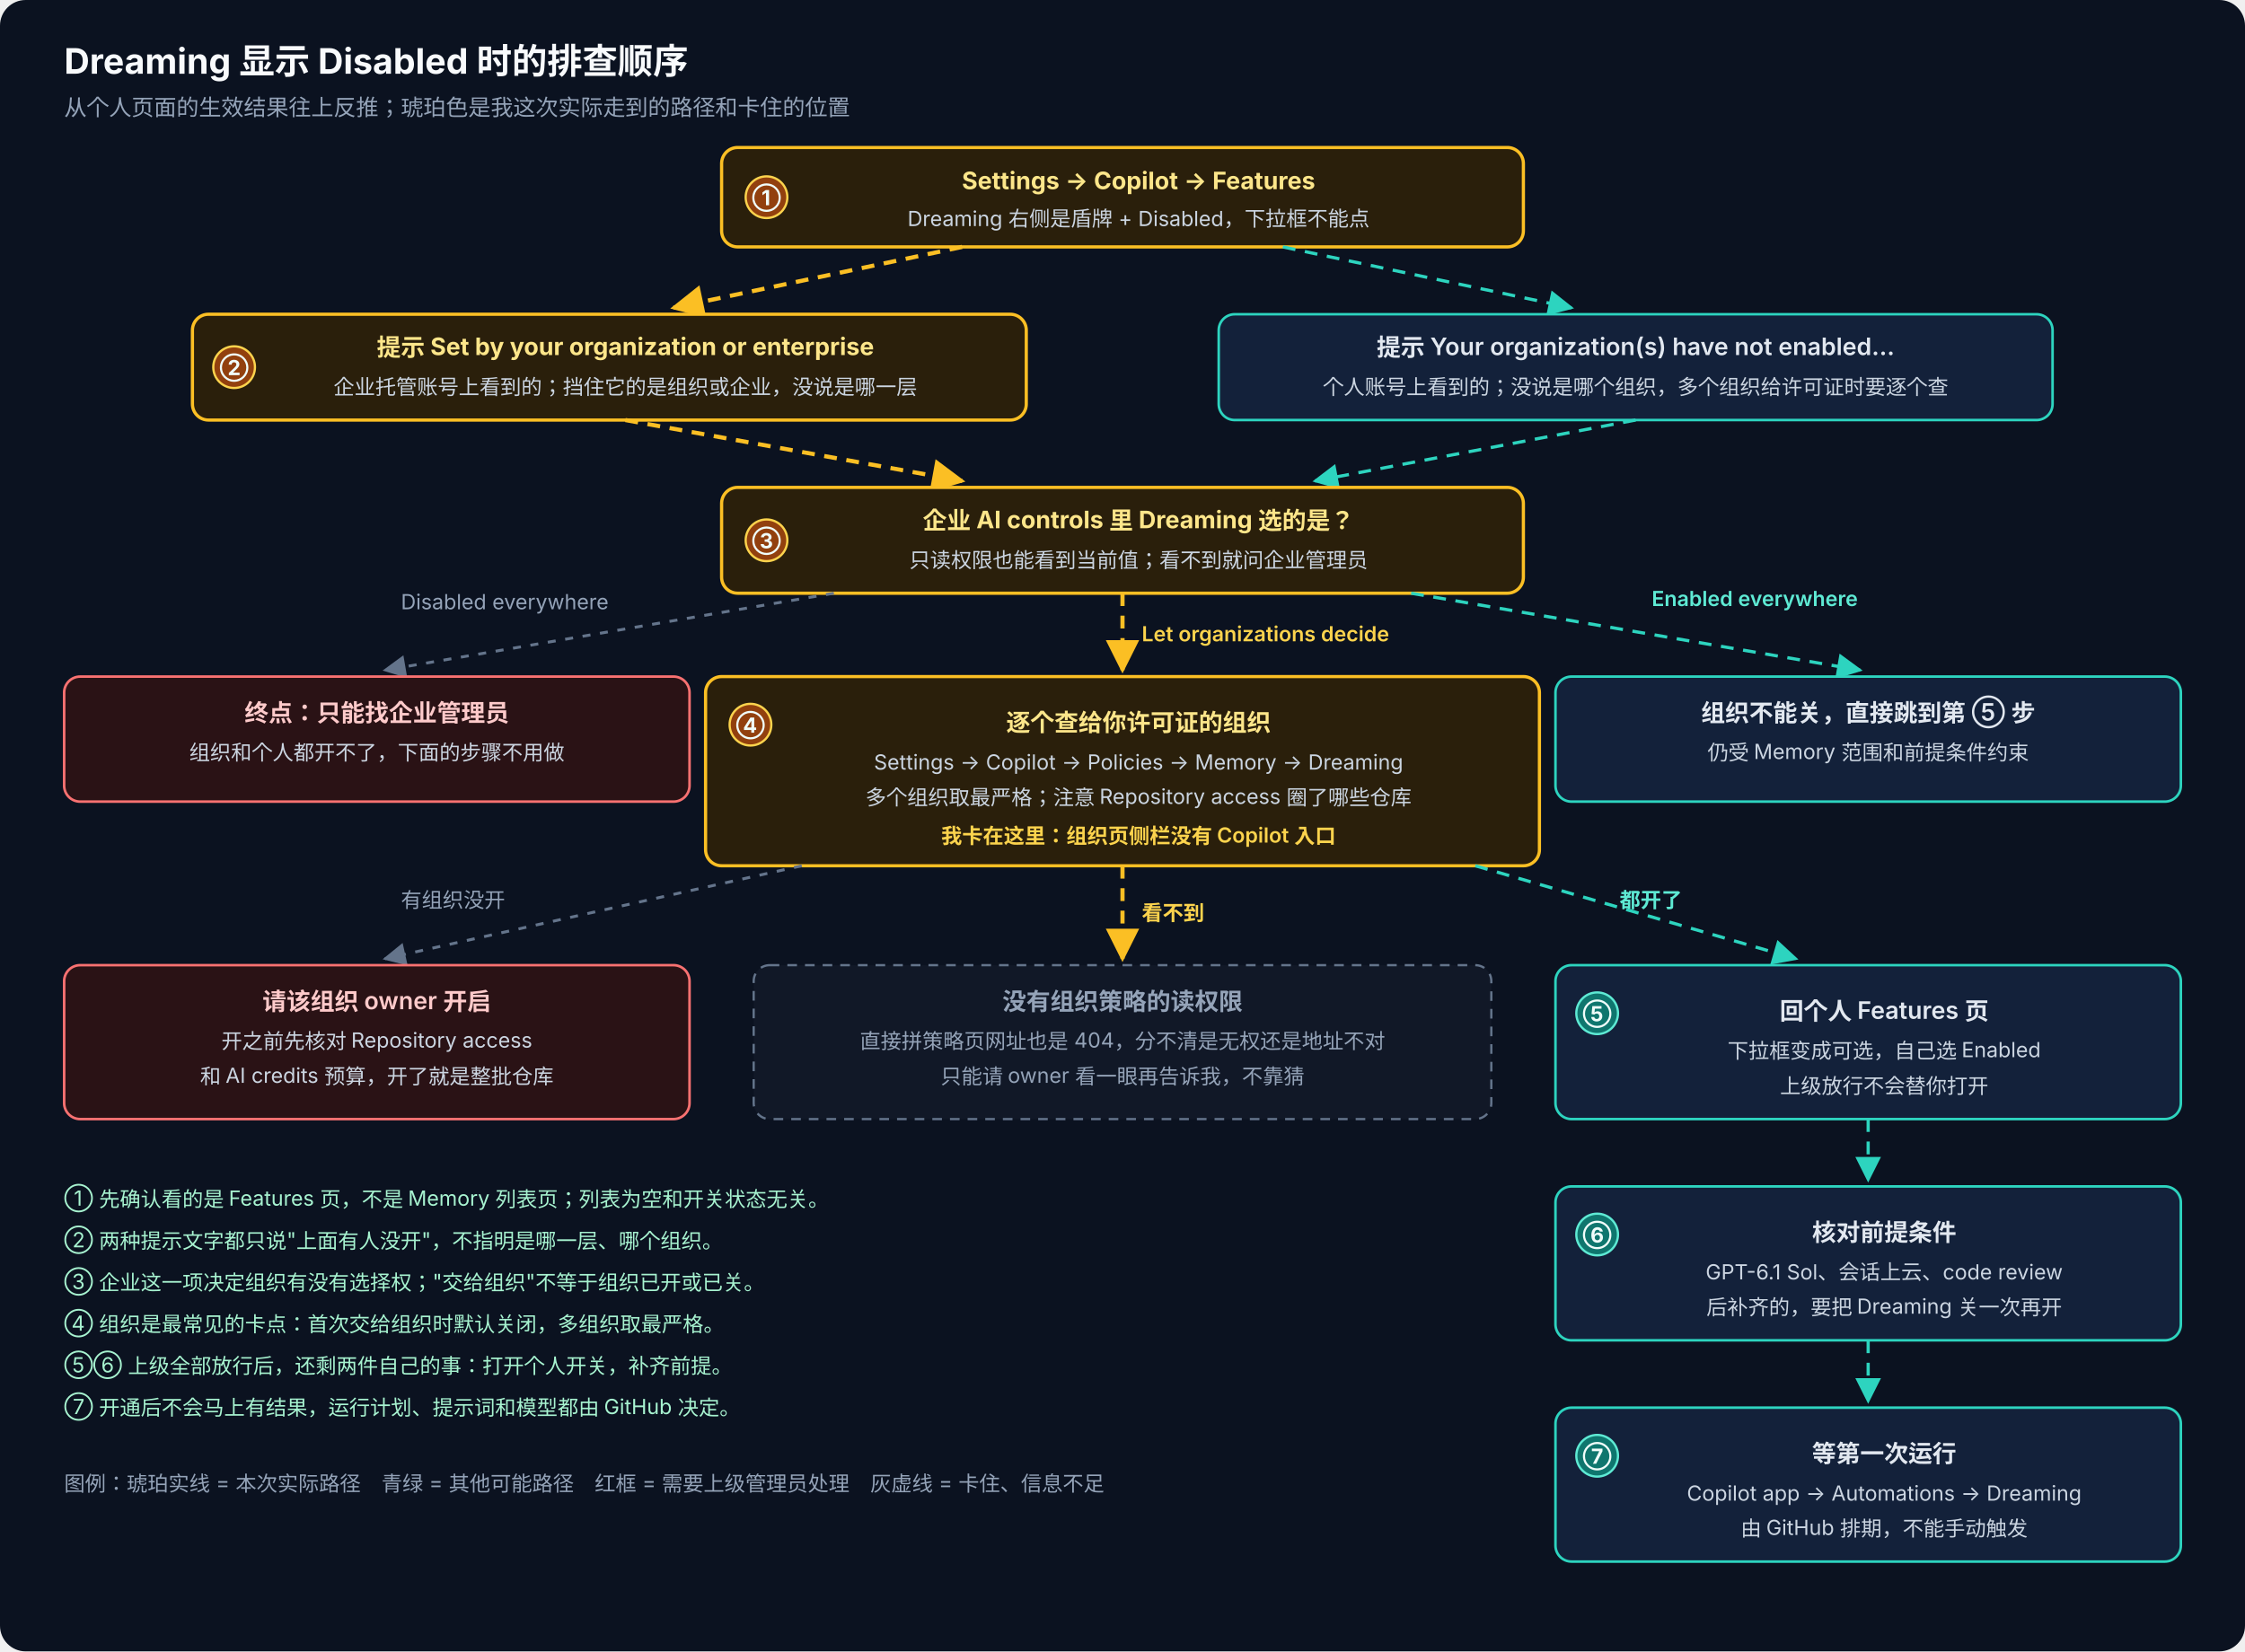
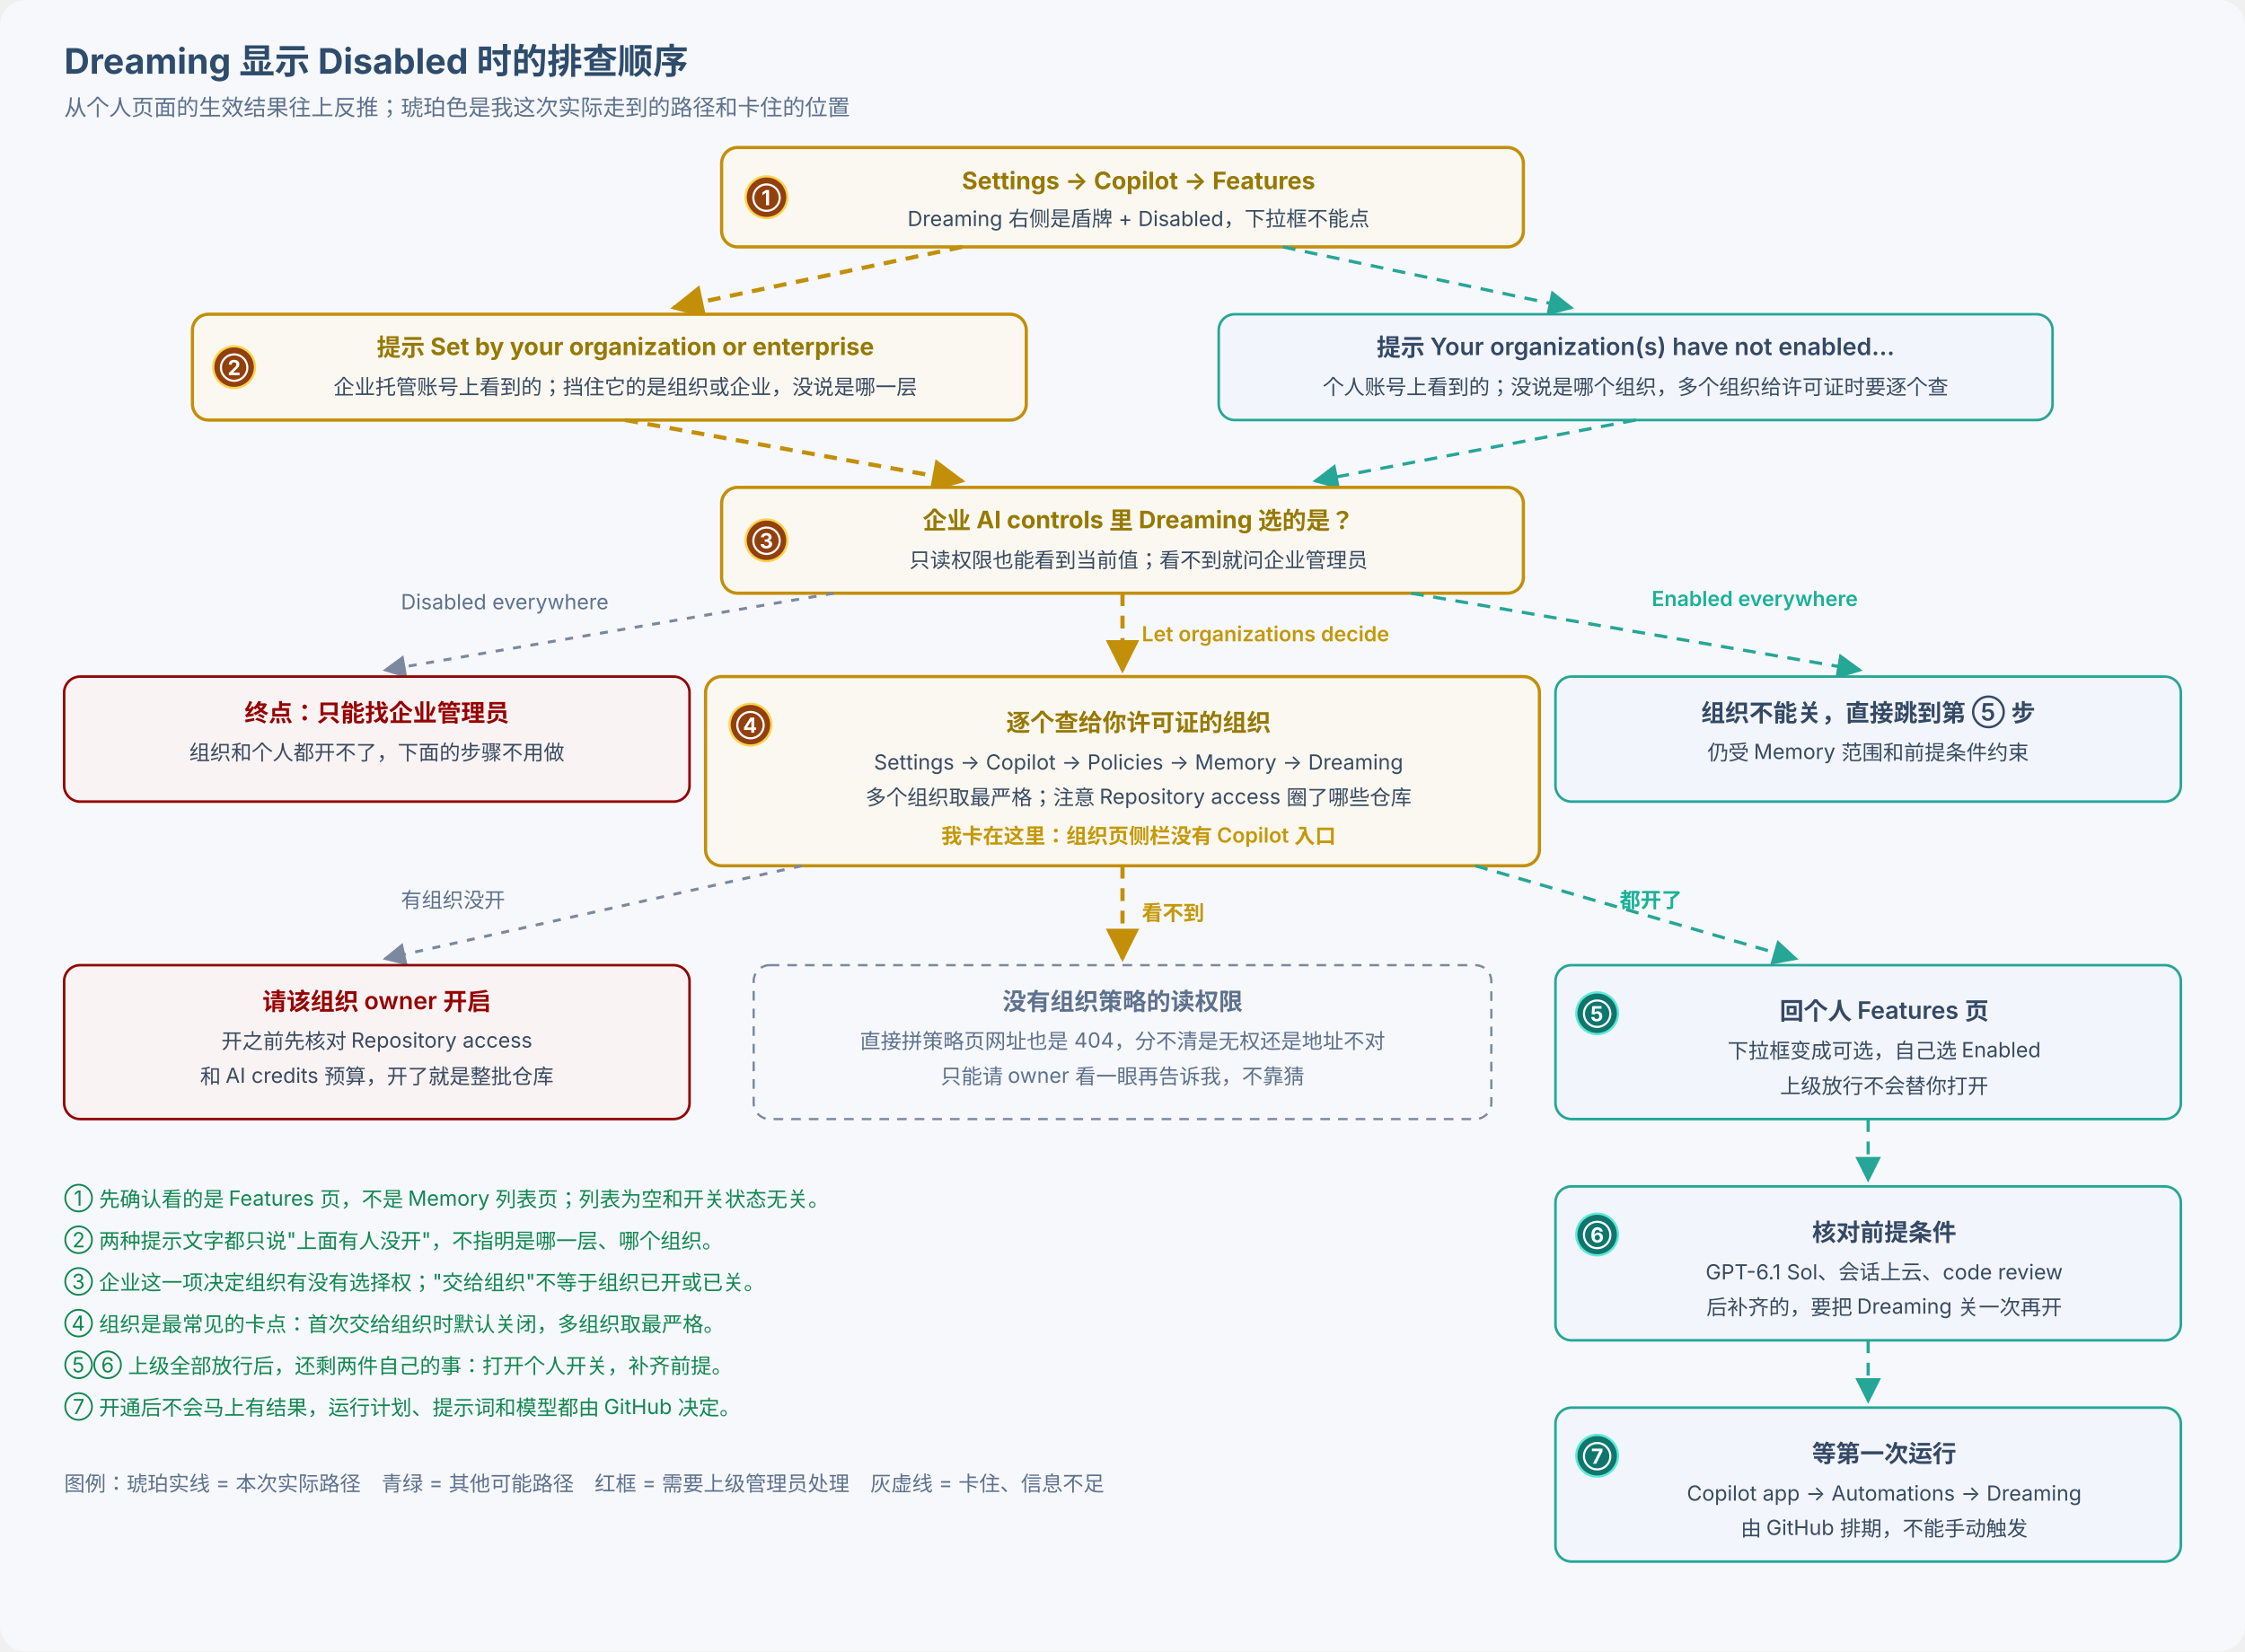
<svg xmlns="http://www.w3.org/2000/svg" viewBox="0 0 1400 1030" width="1400" height="1030" font-family="-apple-system, 'PingFang SC', 'Microsoft YaHei', 'Segoe UI', sans-serif">
  <defs>
    <marker id="arr" viewBox="0 0 10 10" refX="9" refY="5" markerWidth="8" markerHeight="8" orient="auto-start-reverse">
-       <path d="M0,0 L10,5 L0,10 z" fill="#2dd4bf" />
+       <path d="M0,0 L10,5 L0,10 z" fill="#26a696" />
    </marker>
    <marker id="arrAmber" viewBox="0 0 10 10" refX="9" refY="5" markerWidth="8" markerHeight="8" orient="auto-start-reverse">
-       <path d="M0,0 L10,5 L0,10 z" fill="#fbbf24" />
+       <path d="M0,0 L10,5 L0,10 z" fill="#c38f09" />
    </marker>
    <marker id="arrGray" viewBox="0 0 10 10" refX="9" refY="5" markerWidth="8" markerHeight="8" orient="auto-start-reverse">
-       <path d="M0,0 L10,5 L0,10 z" fill="#64748b" />
+       <path d="M0,0 L10,5 L0,10 z" fill="#7a899f" />
    </marker>
    <style>
-       .bg { fill: #0b1220; }
-       .box { fill: #13213a; stroke: #2dd4bf; stroke-width: 1.6; }
-       .boxAmber { fill: #2a1f0b; stroke: #fbbf24; stroke-width: 2; animation: pulse 2.4s ease-in-out infinite; }
-       .boxRed { fill: #2a1215; stroke: #f87171; stroke-width: 1.6; }
-       .boxGray { fill: #111827; stroke: #64748b; stroke-width: 1.4; stroke-dasharray: 6 5; }
-       .h { fill: #e2e8f0; font-size: 15px; font-weight: 600; }
-       .hAmber { fill: #fde68a; font-size: 15px; font-weight: 700; }
-       .hRed { fill: #fecaca; font-size: 15px; font-weight: 600; }
-       .hGray { fill: #94a3b8; font-size: 15px; font-weight: 600; }
-       .t { fill: #cbd5e1; font-size: 13px; }
-       .tGray { fill: #94a3b8; font-size: 13px; }
-       .lab { fill: #5eead4; font-size: 13px; font-weight: 600; }
-       .labA { fill: #fcd34d; font-size: 13px; font-weight: 600; }
-       .title { fill: #f8fafc; font-size: 22px; font-weight: 700; }
-       .sub { fill: #94a3b8; font-size: 14px; }
-       .flow { fill: none; stroke: #2dd4bf; stroke-width: 2; stroke-dasharray: 8 6; animation: dash 1.2s linear infinite; }
-       .flowAmber { fill: none; stroke: #fbbf24; stroke-width: 2.6; stroke-dasharray: 8 6; animation: dash 1s linear infinite; }
-       .flowGray { fill: none; stroke: #64748b; stroke-width: 1.8; stroke-dasharray: 5 6; }
+       .bg { fill: #f6f8fb; }
+       .box { fill: #f2f5fb; stroke: #26a696; stroke-width: 1.6; }
+       .boxAmber { fill: #fbf8f1; stroke: #c38f09; stroke-width: 2; animation: pulse 2.4s ease-in-out infinite; }
+       .boxRed { fill: #faf3f3; stroke: #920707; stroke-width: 1.6; }
+       .boxGray { fill: #f6f8fb; stroke: #7a899f; stroke-width: 1.4; stroke-dasharray: 6 5; }
+       .h { fill: #344965; font-size: 15px; font-weight: 600; }
+       .hAmber { fill: #967903; font-size: 15px; font-weight: 700; }
+       .hRed { fill: #960303; font-size: 15px; font-weight: 600; }
+       .hGray { fill: #5e718d; font-size: 15px; font-weight: 600; }
+       .t { fill: #384b61; font-size: 13px; }
+       .tGray { fill: #5e718d; font-size: 13px; }
+       .lab { fill: #1bb199; font-size: 13px; font-weight: 600; }
+       .labA { fill: #c49808; font-size: 13px; font-weight: 600; }
+       .title { fill: #2e4c6b; font-size: 22px; font-weight: 700; }
+       .sub { fill: #5e718d; font-size: 14px; }
+       .flow { fill: none; stroke: #26a696; stroke-width: 2; stroke-dasharray: 8 6; animation: dash 1.2s linear infinite; }
+       .flowAmber { fill: none; stroke: #c38f09; stroke-width: 2.6; stroke-dasharray: 8 6; animation: dash 1s linear infinite; }
+       .flowGray { fill: none; stroke: #7a899f; stroke-width: 1.8; stroke-dasharray: 5 6; }
      .badge { fill: #0f766e; stroke: #5eead4; stroke-width: 1.4; }
      .badgeAmber { fill: #92400e; stroke: #fcd34d; stroke-width: 1.4; }
-       .bn { fill: #f0fdfa; font-size: 13px; font-weight: 700; text-anchor: middle; }
-       .el { fill: #a7f3d0; font-size: 13px; }
+       .bn { fill:#ffffff; font-size: 13px; font-weight: 700; text-anchor: middle; }
+       .el { fill: #128751; font-size: 13px; }
      @keyframes dash { to { stroke-dashoffset: -28; } }
      @keyframes pulse { 0%,100% { stroke-opacity: 1; } 50% { stroke-opacity: 0.4; } }
    </style>
  </defs>
  <rect class="bg" width="1400" height="1030" rx="16" />
  <text class="title" x="40" y="46">Dreaming 显示 Disabled 时的排查顺序</text>
  <text class="sub" x="40" y="72">从个人页面的生效结果往上反推；琥珀色是我这次实际走到的路径和卡住的位置</text>
  <rect class="boxAmber" x="450" y="92" width="500" height="62" rx="10" />
  <circle class="badgeAmber" cx="478" cy="123" r="13" />
  <text class="bn" x="478" y="128">①</text>
  <text class="hAmber" x="710" y="118" text-anchor="middle">Settings → Copilot → Features</text>
  <text class="t" x="710" y="141" text-anchor="middle">Dreaming 右侧是盾牌 + Disabled，下拉框不能点</text>
  <path class="flowAmber" d="M600,154 L420,192" marker-end="url(#arrAmber)" />
  <path class="flow" d="M800,154 L980,192" marker-end="url(#arr)" />
  <rect class="boxAmber" x="120" y="196" width="520" height="66" rx="10" />
  <circle class="badgeAmber" cx="146" cy="229" r="13" />
  <text class="bn" x="146" y="234">②</text>
  <text class="hAmber" x="390" y="222" text-anchor="middle">提示 Set by your organization or enterprise</text>
  <text class="t" x="390" y="246" text-anchor="middle">企业托管账号上看到的；挡住它的是组织或企业，没说是哪一层</text>
  <rect class="box" x="760" y="196" width="520" height="66" rx="10" />
  <text class="h" x="1020" y="222" text-anchor="middle">提示 Your organization(s) have not enabled…</text>
  <text class="t" x="1020" y="246" text-anchor="middle">个人账号上看到的；没说是哪个组织，多个组织给许可证时要逐个查</text>
  <path class="flowAmber" d="M390,262 L600,300" marker-end="url(#arrAmber)" />
  <path class="flow" d="M1020,262 L820,300" marker-end="url(#arr)" />
  <rect class="boxAmber" x="450" y="304" width="500" height="66" rx="10" />
  <circle class="badgeAmber" cx="478" cy="337" r="13" />
  <text class="bn" x="478" y="342">③</text>
  <text class="hAmber" x="710" y="330" text-anchor="middle">企业 AI controls 里 Dreaming 选的是？</text>
  <text class="t" x="710" y="354" text-anchor="middle">只读权限也能看到当前值；看不到就问企业管理员</text>
  <path class="flowGray" d="M520,370 L240,418" marker-end="url(#arrGray)" />
  <path class="flowAmber" d="M700,370 L700,418" marker-end="url(#arrAmber)" />
  <path class="flow" d="M880,370 L1160,418" marker-end="url(#arr)" />
  <text class="tGray" x="250" y="380">Disabled everywhere</text>
  <text class="labA" x="712" y="400">Let organizations decide</text>
  <text class="lab" x="1030" y="378">Enabled everywhere</text>
  <rect class="boxRed" x="40" y="422" width="390" height="78" rx="10" />
  <text class="hRed" x="235" y="450" text-anchor="middle">终点：只能找企业管理员</text>
  <text class="t" x="235" y="474" text-anchor="middle">组织和个人都开不了，下面的步骤不用做</text>
  <rect class="box" x="970" y="422" width="390" height="78" rx="10" />
  <text class="h" x="1165" y="450" text-anchor="middle">组织不能关，直接跳到第 ⑤ 步</text>
  <text class="t" x="1165" y="474" text-anchor="middle">仍受 Memory 范围和前提条件约束</text>
  <rect class="boxAmber" x="440" y="422" width="520" height="118" rx="10" />
  <circle class="badgeAmber" cx="468" cy="452" r="13" />
  <text class="bn" x="468" y="457">④</text>
  <text class="hAmber" x="710" y="456" text-anchor="middle">逐个查给你许可证的组织</text>
  <text class="t" x="710" y="480" text-anchor="middle">Settings → Copilot → Policies → Memory → Dreaming</text>
  <text class="t" x="710" y="502" text-anchor="middle">多个组织取最严格；注意 Repository access 圈了哪些仓库</text>
  <text class="labA" x="710" y="526" text-anchor="middle">我卡在这里：组织页侧栏没有 Copilot 入口</text>
  <path class="flowGray" d="M500,540 L240,598" marker-end="url(#arrGray)" />
  <path class="flowAmber" d="M700,540 L700,598" marker-end="url(#arrAmber)" />
  <path class="flow" d="M920,540 L1120,598" marker-end="url(#arr)" />
  <text class="tGray" x="250" y="566">有组织没开</text>
  <text class="labA" x="712" y="574">看不到</text>
  <text class="lab" x="1010" y="566">都开了</text>
  <rect class="boxRed" x="40" y="602" width="390" height="96" rx="10" />
  <text class="hRed" x="235" y="630" text-anchor="middle">请该组织 owner 开启</text>
  <text class="t" x="235" y="654" text-anchor="middle">开之前先核对 Repository access</text>
  <text class="t" x="235" y="676" text-anchor="middle">和 AI credits 预算，开了就是整批仓库</text>
  <rect class="boxGray" x="470" y="602" width="460" height="96" rx="10" />
  <text class="hGray" x="700" y="630" text-anchor="middle">没有组织策略的读权限</text>
  <text class="tGray" x="700" y="654" text-anchor="middle">直接拼策略页网址也是 404，分不清是无权还是地址不对</text>
  <text class="tGray" x="700" y="676" text-anchor="middle">只能请 owner 看一眼再告诉我，不靠猜</text>
  <rect class="box" x="970" y="602" width="390" height="96" rx="10" />
  <circle class="badge" cx="996" cy="632" r="13" />
  <text class="bn" x="996" y="637">⑤</text>
  <text class="h" x="1175" y="636" text-anchor="middle">回个人 Features 页</text>
  <text class="t" x="1175" y="660" text-anchor="middle">下拉框变成可选，自己选 Enabled</text>
  <text class="t" x="1175" y="682" text-anchor="middle">上级放行不会替你打开</text>
  <path class="flow" d="M1165,698 L1165,736" marker-end="url(#arr)" />
  <rect class="box" x="970" y="740" width="390" height="96" rx="10" />
  <circle class="badge" cx="996" cy="770" r="13" />
  <text class="bn" x="996" y="775">⑥</text>
  <text class="h" x="1175" y="774" text-anchor="middle">核对前提条件</text>
  <text class="t" x="1175" y="798" text-anchor="middle">GPT-6.1 Sol、会话上云、code review</text>
  <text class="t" x="1175" y="820" text-anchor="middle">后补齐的，要把 Dreaming 关一次再开</text>
  <path class="flow" d="M1165,836 L1165,874" marker-end="url(#arr)" />
  <rect class="box" x="970" y="878" width="390" height="96" rx="10" />
  <circle class="badge" cx="996" cy="908" r="13" />
  <text class="bn" x="996" y="913">⑦</text>
  <text class="h" x="1175" y="912" text-anchor="middle">等第一次运行</text>
  <text class="t" x="1175" y="936" text-anchor="middle">Copilot app → Automations → Dreaming</text>
  <text class="t" x="1175" y="958" text-anchor="middle">由 GitHub 排期，不能手动触发</text>
  <text class="el" x="40" y="752">① 先确认看的是 Features 页，不是 Memory 列表页；列表为空和开关状态无关。</text>
  <text class="el" x="40" y="778">② 两种提示文字都只说"上面有人没开"，不指明是哪一层、哪个组织。</text>
  <text class="el" x="40" y="804">③ 企业这一项决定组织有没有选择权；"交给组织"不等于组织已开或已关。</text>
  <text class="el" x="40" y="830">④ 组织是最常见的卡点：首次交给组织时默认关闭，多组织取最严格。</text>
  <text class="el" x="40" y="856">⑤⑥ 上级全部放行后，还剩两件自己的事：打开个人开关，补齐前提。</text>
  <text class="el" x="40" y="882">⑦ 开通后不会马上有结果，运行计划、提示词和模型都由 GitHub 决定。</text>
  <text class="tGray" x="40" y="930">图例：琥珀实线 = 本次实际路径　青绿 = 其他可能路径　红框 = 需要上级管理员处理　灰虚线 = 卡住、信息不足</text>
</svg>
